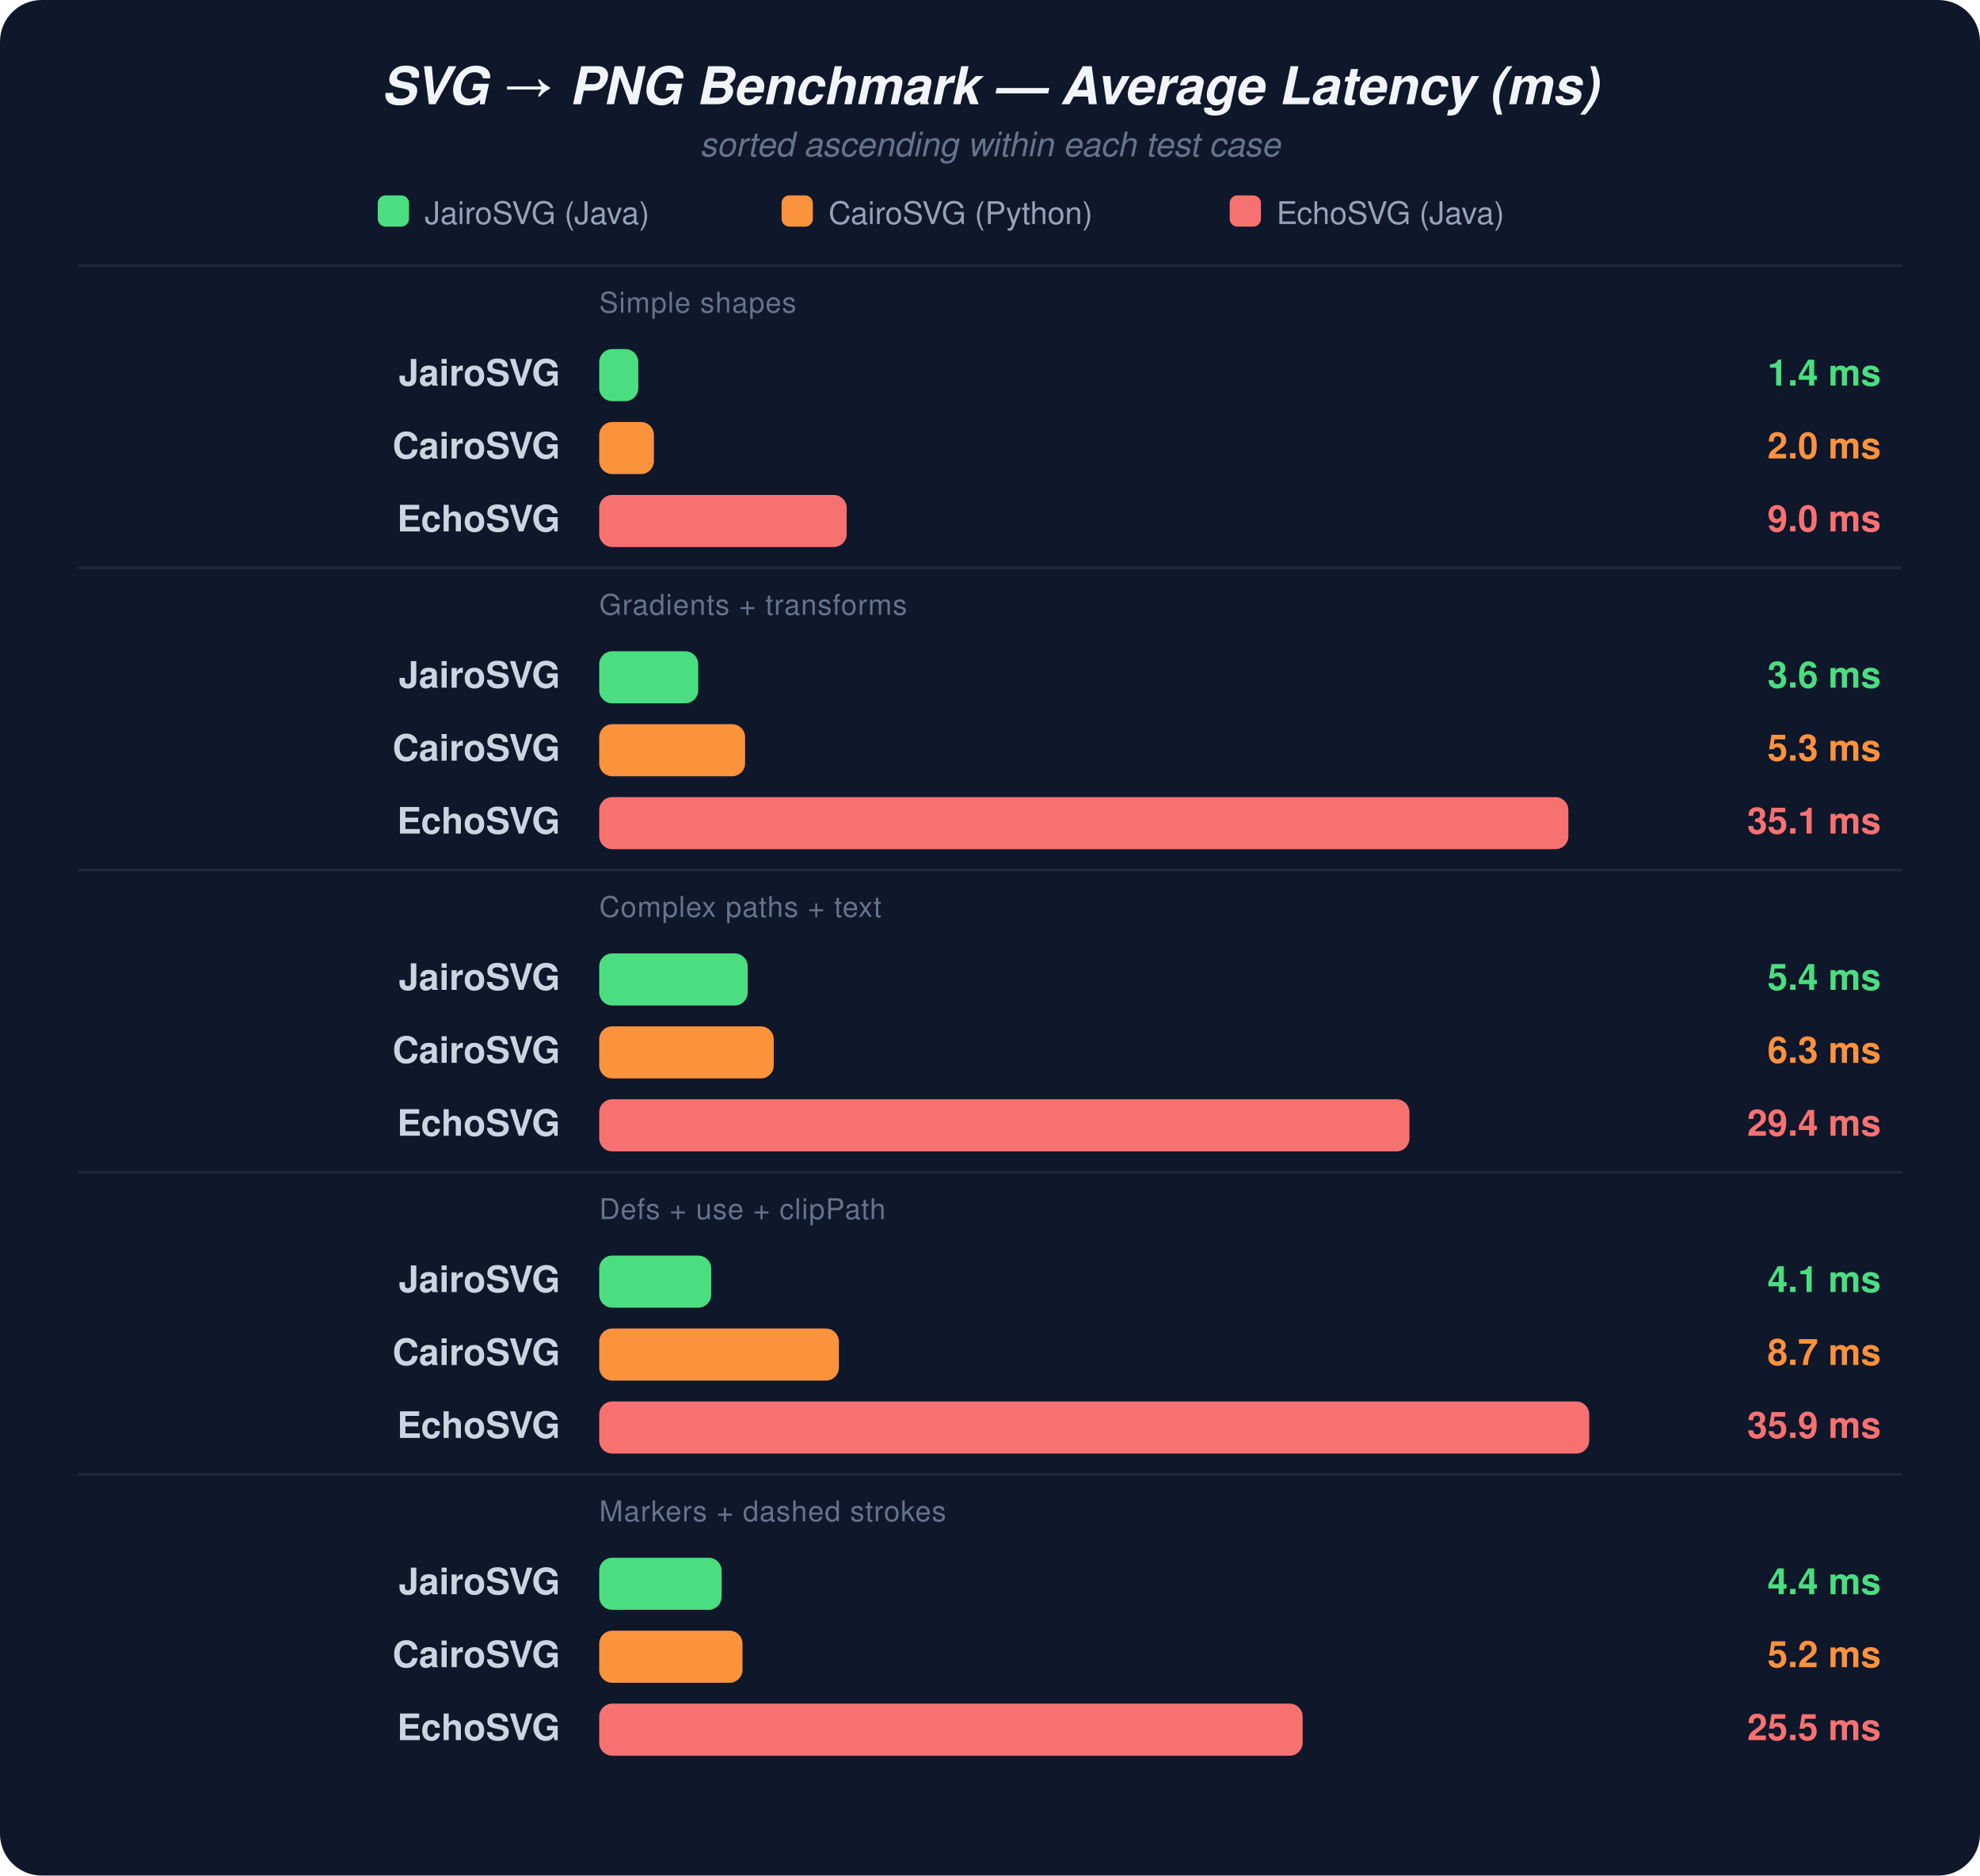
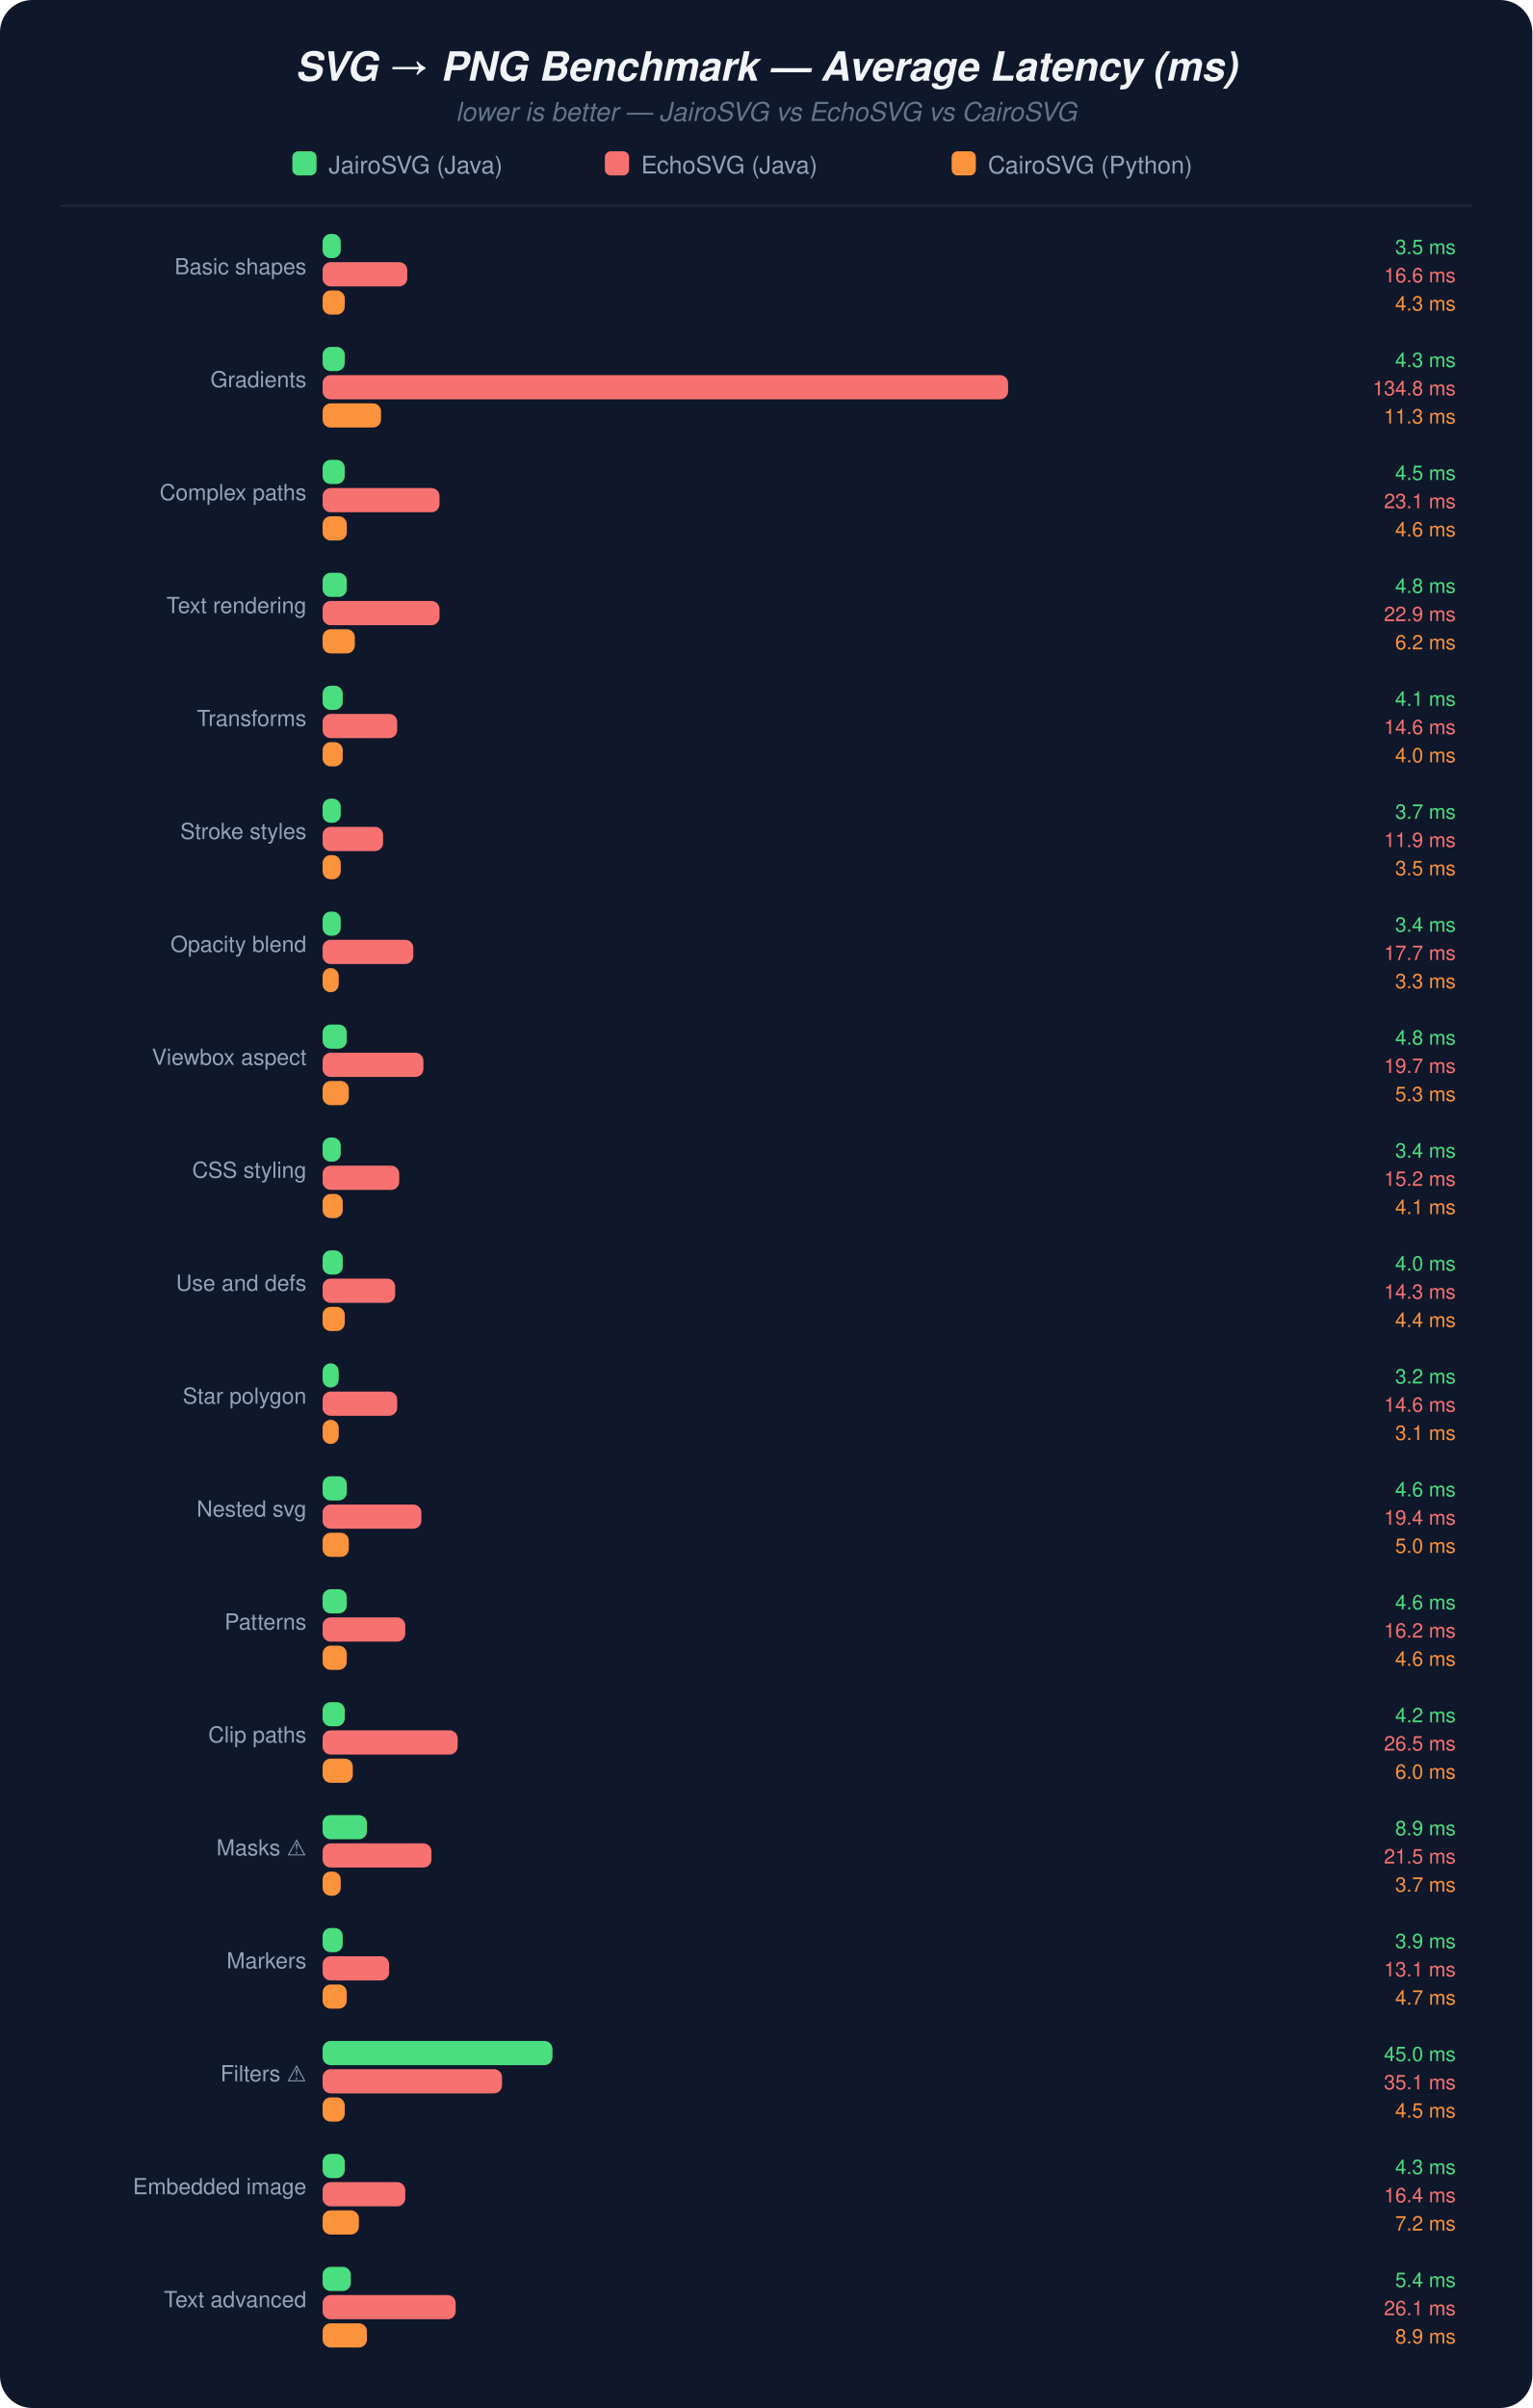
- <svg xmlns="http://www.w3.org/2000/svg" width="760" height="720" viewBox="0 0 760 720">
+ <svg xmlns="http://www.w3.org/2000/svg" width="760" height="1194" viewBox="0 0 760 1194">
  <style>
    text { font-family: -apple-system, BlinkMacSystemFont, "Segoe UI", Helvetica, Arial, sans-serif; }
  </style>
-   <rect width="760" height="720" rx="16" fill="#0f172a" />
+   <rect width="760" height="1194" rx="16" fill="#0f172a" />
  <text x="380" y="40" text-anchor="middle" font-size="20" font-weight="600" font-style="italic" fill="#f1f5f9">SVG → PNG Benchmark — Average Latency (ms)</text>
-   <text x="380" y="60" text-anchor="middle" font-size="13" font-style="italic" fill="#64748b">sorted ascending within each test case</text>
+   <text x="380" y="60" text-anchor="middle" font-size="13" font-style="italic" fill="#64748b">lower is better — JairoSVG vs EchoSVG vs CairoSVG</text>
  <rect x="145" y="75" width="12" height="12" rx="3" fill="#4ade80" />
  <text x="163" y="86" font-size="12" fill="#94a3b8">JairoSVG (Java)</text>
-   <rect x="300" y="75" width="12" height="12" rx="3" fill="#fb923c" />
-   <text x="318" y="86" font-size="12" fill="#94a3b8">CairoSVG (Python)</text>
-   <rect x="472" y="75" width="12" height="12" rx="3" fill="#f87171" />
-   <text x="490" y="86" font-size="12" fill="#94a3b8">EchoSVG (Java)</text>
+   <rect x="300" y="75" width="12" height="12" rx="3" fill="#f87171" />
+   <text x="318" y="86" font-size="12" fill="#94a3b8">EchoSVG (Java)</text>
+   <rect x="472" y="75" width="12" height="12" rx="3" fill="#fb923c" />
+   <text x="490" y="86" font-size="12" fill="#94a3b8">CairoSVG (Python)</text>
  <line x1="30" y1="102" x2="730" y2="102" stroke="#1e293b" stroke-width="1" />
-   <text x="230" y="120" font-size="11" font-weight="500" fill="#64748b" letter-spacing="0.3">Simple shapes</text>
-   <text x="215" y="148" text-anchor="end" font-size="14" font-weight="600" fill="#cbd5e1">JairoSVG</text>
-   <rect x="230" y="134" width="15" height="20" rx="5" fill="#4ade80" />
-   <text x="722" y="148" text-anchor="end" font-size="14" font-weight="600" fill="#4ade80">1.4 ms</text>
-   <text x="215" y="176" text-anchor="end" font-size="14" font-weight="600" fill="#cbd5e1">CairoSVG</text>
-   <rect x="230" y="162" width="21" height="20" rx="5" fill="#fb923c" />
-   <text x="722" y="176" text-anchor="end" font-size="14" font-weight="600" fill="#fb923c">2.0 ms</text>
-   <text x="215" y="204" text-anchor="end" font-size="14" font-weight="600" fill="#cbd5e1">EchoSVG</text>
-   <rect x="230" y="190" width="95" height="20" rx="5" fill="#f87171" />
-   <text x="722" y="204" text-anchor="end" font-size="14" font-weight="600" fill="#f87171">9.0 ms</text>
-   <line x1="30" y1="218" x2="730" y2="218" stroke="#1e293b" stroke-width="1" />
-   <text x="230" y="236" font-size="11" font-weight="500" fill="#64748b" letter-spacing="0.3">Gradients + transforms</text>
-   <text x="215" y="264" text-anchor="end" font-size="14" font-weight="600" fill="#cbd5e1">JairoSVG</text>
-   <rect x="230" y="250" width="38" height="20" rx="5" fill="#4ade80" />
-   <text x="722" y="264" text-anchor="end" font-size="14" font-weight="600" fill="#4ade80">3.6 ms</text>
-   <text x="215" y="292" text-anchor="end" font-size="14" font-weight="600" fill="#cbd5e1">CairoSVG</text>
-   <rect x="230" y="278" width="56" height="20" rx="5" fill="#fb923c" />
-   <text x="722" y="292" text-anchor="end" font-size="14" font-weight="600" fill="#fb923c">5.3 ms</text>
-   <text x="215" y="320" text-anchor="end" font-size="14" font-weight="600" fill="#cbd5e1">EchoSVG</text>
-   <rect x="230" y="306" width="372" height="20" rx="5" fill="#f87171" />
-   <text x="722" y="320" text-anchor="end" font-size="14" font-weight="600" fill="#f87171">35.1 ms</text>
-   <line x1="30" y1="334" x2="730" y2="334" stroke="#1e293b" stroke-width="1" />
-   <text x="230" y="352" font-size="11" font-weight="500" fill="#64748b" letter-spacing="0.3">Complex paths + text</text>
-   <text x="215" y="380" text-anchor="end" font-size="14" font-weight="600" fill="#cbd5e1">JairoSVG</text>
-   <rect x="230" y="366" width="57" height="20" rx="5" fill="#4ade80" />
-   <text x="722" y="380" text-anchor="end" font-size="14" font-weight="600" fill="#4ade80">5.4 ms</text>
-   <text x="215" y="408" text-anchor="end" font-size="14" font-weight="600" fill="#cbd5e1">CairoSVG</text>
-   <rect x="230" y="394" width="67" height="20" rx="5" fill="#fb923c" />
-   <text x="722" y="408" text-anchor="end" font-size="14" font-weight="600" fill="#fb923c">6.3 ms</text>
-   <text x="215" y="436" text-anchor="end" font-size="14" font-weight="600" fill="#cbd5e1">EchoSVG</text>
-   <rect x="230" y="422" width="311" height="20" rx="5" fill="#f87171" />
-   <text x="722" y="436" text-anchor="end" font-size="14" font-weight="600" fill="#f87171">29.4 ms</text>
-   <line x1="30" y1="450" x2="730" y2="450" stroke="#1e293b" stroke-width="1" />
-   <text x="230" y="468" font-size="11" font-weight="500" fill="#64748b" letter-spacing="0.3">Defs + use + clipPath</text>
-   <text x="215" y="496" text-anchor="end" font-size="14" font-weight="600" fill="#cbd5e1">JairoSVG</text>
-   <rect x="230" y="482" width="43" height="20" rx="5" fill="#4ade80" />
-   <text x="722" y="496" text-anchor="end" font-size="14" font-weight="600" fill="#4ade80">4.1 ms</text>
-   <text x="215" y="524" text-anchor="end" font-size="14" font-weight="600" fill="#cbd5e1">CairoSVG</text>
-   <rect x="230" y="510" width="92" height="20" rx="5" fill="#fb923c" />
-   <text x="722" y="524" text-anchor="end" font-size="14" font-weight="600" fill="#fb923c">8.7 ms</text>
-   <text x="215" y="552" text-anchor="end" font-size="14" font-weight="600" fill="#cbd5e1">EchoSVG</text>
-   <rect x="230" y="538" width="380" height="20" rx="5" fill="#f87171" />
-   <text x="722" y="552" text-anchor="end" font-size="14" font-weight="600" fill="#f87171">35.9 ms</text>
-   <line x1="30" y1="566" x2="730" y2="566" stroke="#1e293b" stroke-width="1" />
-   <text x="230" y="584" font-size="11" font-weight="500" fill="#64748b" letter-spacing="0.3">Markers + dashed strokes</text>
-   <text x="215" y="612" text-anchor="end" font-size="14" font-weight="600" fill="#cbd5e1">JairoSVG</text>
-   <rect x="230" y="598" width="47" height="20" rx="5" fill="#4ade80" />
-   <text x="722" y="612" text-anchor="end" font-size="14" font-weight="600" fill="#4ade80">4.4 ms</text>
-   <text x="215" y="640" text-anchor="end" font-size="14" font-weight="600" fill="#cbd5e1">CairoSVG</text>
-   <rect x="230" y="626" width="55" height="20" rx="5" fill="#fb923c" />
-   <text x="722" y="640" text-anchor="end" font-size="14" font-weight="600" fill="#fb923c">5.2 ms</text>
-   <text x="215" y="668" text-anchor="end" font-size="14" font-weight="600" fill="#cbd5e1">EchoSVG</text>
-   <rect x="230" y="654" width="270" height="20" rx="5" fill="#f87171" />
-   <text x="722" y="668" text-anchor="end" font-size="14" font-weight="600" fill="#f87171">25.5 ms</text>
+   <text x="152" y="136" text-anchor="end" font-size="11" font-weight="500" fill="#94a3b8">Basic shapes</text>
+   <rect x="160" y="116" width="9" height="12" rx="4" fill="#4ade80" />
+   <text x="722" y="126" text-anchor="end" font-size="10" fill="#4ade80">3.5 ms</text>
+   <rect x="160" y="130" width="42" height="12" rx="4" fill="#f87171" />
+   <text x="722" y="140" text-anchor="end" font-size="10" fill="#f87171">16.6 ms</text>
+   <rect x="160" y="144" width="11" height="12" rx="4" fill="#fb923c" />
+   <text x="722" y="154" text-anchor="end" font-size="10" fill="#fb923c">4.3 ms</text>
+   <text x="152" y="192" text-anchor="end" font-size="11" font-weight="500" fill="#94a3b8">Gradients</text>
+   <rect x="160" y="172" width="11" height="12" rx="4" fill="#4ade80" />
+   <text x="722" y="182" text-anchor="end" font-size="10" fill="#4ade80">4.3 ms</text>
+   <rect x="160" y="186" width="340" height="12" rx="4" fill="#f87171" />
+   <text x="722" y="196" text-anchor="end" font-size="10" fill="#f87171">134.8 ms</text>
+   <rect x="160" y="200" width="29" height="12" rx="4" fill="#fb923c" />
+   <text x="722" y="210" text-anchor="end" font-size="10" fill="#fb923c">11.3 ms</text>
+   <text x="152" y="248" text-anchor="end" font-size="11" font-weight="500" fill="#94a3b8">Complex paths</text>
+   <rect x="160" y="228" width="11" height="12" rx="4" fill="#4ade80" />
+   <text x="722" y="238" text-anchor="end" font-size="10" fill="#4ade80">4.5 ms</text>
+   <rect x="160" y="242" width="58" height="12" rx="4" fill="#f87171" />
+   <text x="722" y="252" text-anchor="end" font-size="10" fill="#f87171">23.1 ms</text>
+   <rect x="160" y="256" width="12" height="12" rx="4" fill="#fb923c" />
+   <text x="722" y="266" text-anchor="end" font-size="10" fill="#fb923c">4.6 ms</text>
+   <text x="152" y="304" text-anchor="end" font-size="11" font-weight="500" fill="#94a3b8">Text rendering</text>
+   <rect x="160" y="284" width="12" height="12" rx="4" fill="#4ade80" />
+   <text x="722" y="294" text-anchor="end" font-size="10" fill="#4ade80">4.8 ms</text>
+   <rect x="160" y="298" width="58" height="12" rx="4" fill="#f87171" />
+   <text x="722" y="308" text-anchor="end" font-size="10" fill="#f87171">22.9 ms</text>
+   <rect x="160" y="312" width="16" height="12" rx="4" fill="#fb923c" />
+   <text x="722" y="322" text-anchor="end" font-size="10" fill="#fb923c">6.2 ms</text>
+   <text x="152" y="360" text-anchor="end" font-size="11" font-weight="500" fill="#94a3b8">Transforms</text>
+   <rect x="160" y="340" width="10" height="12" rx="4" fill="#4ade80" />
+   <text x="722" y="350" text-anchor="end" font-size="10" fill="#4ade80">4.1 ms</text>
+   <rect x="160" y="354" width="37" height="12" rx="4" fill="#f87171" />
+   <text x="722" y="364" text-anchor="end" font-size="10" fill="#f87171">14.6 ms</text>
+   <rect x="160" y="368" width="10" height="12" rx="4" fill="#fb923c" />
+   <text x="722" y="378" text-anchor="end" font-size="10" fill="#fb923c">4.0 ms</text>
+   <text x="152" y="416" text-anchor="end" font-size="11" font-weight="500" fill="#94a3b8">Stroke styles</text>
+   <rect x="160" y="396" width="9" height="12" rx="4" fill="#4ade80" />
+   <text x="722" y="406" text-anchor="end" font-size="10" fill="#4ade80">3.7 ms</text>
+   <rect x="160" y="410" width="30" height="12" rx="4" fill="#f87171" />
+   <text x="722" y="420" text-anchor="end" font-size="10" fill="#f87171">11.9 ms</text>
+   <rect x="160" y="424" width="9" height="12" rx="4" fill="#fb923c" />
+   <text x="722" y="434" text-anchor="end" font-size="10" fill="#fb923c">3.5 ms</text>
+   <text x="152" y="472" text-anchor="end" font-size="11" font-weight="500" fill="#94a3b8">Opacity blend</text>
+   <rect x="160" y="452" width="9" height="12" rx="4" fill="#4ade80" />
+   <text x="722" y="462" text-anchor="end" font-size="10" fill="#4ade80">3.4 ms</text>
+   <rect x="160" y="466" width="45" height="12" rx="4" fill="#f87171" />
+   <text x="722" y="476" text-anchor="end" font-size="10" fill="#f87171">17.7 ms</text>
+   <rect x="160" y="480" width="8" height="12" rx="4" fill="#fb923c" />
+   <text x="722" y="490" text-anchor="end" font-size="10" fill="#fb923c">3.3 ms</text>
+   <text x="152" y="528" text-anchor="end" font-size="11" font-weight="500" fill="#94a3b8">Viewbox aspect</text>
+   <rect x="160" y="508" width="12" height="12" rx="4" fill="#4ade80" />
+   <text x="722" y="518" text-anchor="end" font-size="10" fill="#4ade80">4.8 ms</text>
+   <rect x="160" y="522" width="50" height="12" rx="4" fill="#f87171" />
+   <text x="722" y="532" text-anchor="end" font-size="10" fill="#f87171">19.7 ms</text>
+   <rect x="160" y="536" width="13" height="12" rx="4" fill="#fb923c" />
+   <text x="722" y="546" text-anchor="end" font-size="10" fill="#fb923c">5.3 ms</text>
+   <text x="152" y="584" text-anchor="end" font-size="11" font-weight="500" fill="#94a3b8">CSS styling</text>
+   <rect x="160" y="564" width="9" height="12" rx="4" fill="#4ade80" />
+   <text x="722" y="574" text-anchor="end" font-size="10" fill="#4ade80">3.4 ms</text>
+   <rect x="160" y="578" width="38" height="12" rx="4" fill="#f87171" />
+   <text x="722" y="588" text-anchor="end" font-size="10" fill="#f87171">15.2 ms</text>
+   <rect x="160" y="592" width="10" height="12" rx="4" fill="#fb923c" />
+   <text x="722" y="602" text-anchor="end" font-size="10" fill="#fb923c">4.1 ms</text>
+   <text x="152" y="640" text-anchor="end" font-size="11" font-weight="500" fill="#94a3b8">Use and defs</text>
+   <rect x="160" y="620" width="10" height="12" rx="4" fill="#4ade80" />
+   <text x="722" y="630" text-anchor="end" font-size="10" fill="#4ade80">4.0 ms</text>
+   <rect x="160" y="634" width="36" height="12" rx="4" fill="#f87171" />
+   <text x="722" y="644" text-anchor="end" font-size="10" fill="#f87171">14.3 ms</text>
+   <rect x="160" y="648" width="11" height="12" rx="4" fill="#fb923c" />
+   <text x="722" y="658" text-anchor="end" font-size="10" fill="#fb923c">4.4 ms</text>
+   <text x="152" y="696" text-anchor="end" font-size="11" font-weight="500" fill="#94a3b8">Star polygon</text>
+   <rect x="160" y="676" width="8" height="12" rx="4" fill="#4ade80" />
+   <text x="722" y="686" text-anchor="end" font-size="10" fill="#4ade80">3.2 ms</text>
+   <rect x="160" y="690" width="37" height="12" rx="4" fill="#f87171" />
+   <text x="722" y="700" text-anchor="end" font-size="10" fill="#f87171">14.6 ms</text>
+   <rect x="160" y="704" width="8" height="12" rx="4" fill="#fb923c" />
+   <text x="722" y="714" text-anchor="end" font-size="10" fill="#fb923c">3.1 ms</text>
+   <text x="152" y="752" text-anchor="end" font-size="11" font-weight="500" fill="#94a3b8">Nested svg</text>
+   <rect x="160" y="732" width="12" height="12" rx="4" fill="#4ade80" />
+   <text x="722" y="742" text-anchor="end" font-size="10" fill="#4ade80">4.6 ms</text>
+   <rect x="160" y="746" width="49" height="12" rx="4" fill="#f87171" />
+   <text x="722" y="756" text-anchor="end" font-size="10" fill="#f87171">19.4 ms</text>
+   <rect x="160" y="760" width="13" height="12" rx="4" fill="#fb923c" />
+   <text x="722" y="770" text-anchor="end" font-size="10" fill="#fb923c">5.0 ms</text>
+   <text x="152" y="808" text-anchor="end" font-size="11" font-weight="500" fill="#94a3b8">Patterns</text>
+   <rect x="160" y="788" width="12" height="12" rx="4" fill="#4ade80" />
+   <text x="722" y="798" text-anchor="end" font-size="10" fill="#4ade80">4.6 ms</text>
+   <rect x="160" y="802" width="41" height="12" rx="4" fill="#f87171" />
+   <text x="722" y="812" text-anchor="end" font-size="10" fill="#f87171">16.2 ms</text>
+   <rect x="160" y="816" width="12" height="12" rx="4" fill="#fb923c" />
+   <text x="722" y="826" text-anchor="end" font-size="10" fill="#fb923c">4.6 ms</text>
+   <text x="152" y="864" text-anchor="end" font-size="11" font-weight="500" fill="#94a3b8">Clip paths</text>
+   <rect x="160" y="844" width="11" height="12" rx="4" fill="#4ade80" />
+   <text x="722" y="854" text-anchor="end" font-size="10" fill="#4ade80">4.2 ms</text>
+   <rect x="160" y="858" width="67" height="12" rx="4" fill="#f87171" />
+   <text x="722" y="868" text-anchor="end" font-size="10" fill="#f87171">26.5 ms</text>
+   <rect x="160" y="872" width="15" height="12" rx="4" fill="#fb923c" />
+   <text x="722" y="882" text-anchor="end" font-size="10" fill="#fb923c">6.0 ms</text>
+   <text x="152" y="920" text-anchor="end" font-size="11" font-weight="500" fill="#94a3b8">Masks ⚠️</text>
+   <rect x="160" y="900" width="22" height="12" rx="4" fill="#4ade80" />
+   <text x="722" y="910" text-anchor="end" font-size="10" fill="#4ade80">8.9 ms</text>
+   <rect x="160" y="914" width="54" height="12" rx="4" fill="#f87171" />
+   <text x="722" y="924" text-anchor="end" font-size="10" fill="#f87171">21.5 ms</text>
+   <rect x="160" y="928" width="9" height="12" rx="4" fill="#fb923c" />
+   <text x="722" y="938" text-anchor="end" font-size="10" fill="#fb923c">3.7 ms</text>
+   <text x="152" y="976" text-anchor="end" font-size="11" font-weight="500" fill="#94a3b8">Markers</text>
+   <rect x="160" y="956" width="10" height="12" rx="4" fill="#4ade80" />
+   <text x="722" y="966" text-anchor="end" font-size="10" fill="#4ade80">3.9 ms</text>
+   <rect x="160" y="970" width="33" height="12" rx="4" fill="#f87171" />
+   <text x="722" y="980" text-anchor="end" font-size="10" fill="#f87171">13.1 ms</text>
+   <rect x="160" y="984" width="12" height="12" rx="4" fill="#fb923c" />
+   <text x="722" y="994" text-anchor="end" font-size="10" fill="#fb923c">4.7 ms</text>
+   <text x="152" y="1032" text-anchor="end" font-size="11" font-weight="500" fill="#94a3b8">Filters ⚠️</text>
+   <rect x="160" y="1012" width="114" height="12" rx="4" fill="#4ade80" />
+   <text x="722" y="1022" text-anchor="end" font-size="10" fill="#4ade80">45.0 ms</text>
+   <rect x="160" y="1026" width="89" height="12" rx="4" fill="#f87171" />
+   <text x="722" y="1036" text-anchor="end" font-size="10" fill="#f87171">35.1 ms</text>
+   <rect x="160" y="1040" width="11" height="12" rx="4" fill="#fb923c" />
+   <text x="722" y="1050" text-anchor="end" font-size="10" fill="#fb923c">4.5 ms</text>
+   <text x="152" y="1088" text-anchor="end" font-size="11" font-weight="500" fill="#94a3b8">Embedded image</text>
+   <rect x="160" y="1068" width="11" height="12" rx="4" fill="#4ade80" />
+   <text x="722" y="1078" text-anchor="end" font-size="10" fill="#4ade80">4.3 ms</text>
+   <rect x="160" y="1082" width="41" height="12" rx="4" fill="#f87171" />
+   <text x="722" y="1092" text-anchor="end" font-size="10" fill="#f87171">16.4 ms</text>
+   <rect x="160" y="1096" width="18" height="12" rx="4" fill="#fb923c" />
+   <text x="722" y="1106" text-anchor="end" font-size="10" fill="#fb923c">7.2 ms</text>
+   <text x="152" y="1144" text-anchor="end" font-size="11" font-weight="500" fill="#94a3b8">Text advanced</text>
+   <rect x="160" y="1124" width="14" height="12" rx="4" fill="#4ade80" />
+   <text x="722" y="1134" text-anchor="end" font-size="10" fill="#4ade80">5.4 ms</text>
+   <rect x="160" y="1138" width="66" height="12" rx="4" fill="#f87171" />
+   <text x="722" y="1148" text-anchor="end" font-size="10" fill="#f87171">26.1 ms</text>
+   <rect x="160" y="1152" width="22" height="12" rx="4" fill="#fb923c" />
+   <text x="722" y="1162" text-anchor="end" font-size="10" fill="#fb923c">8.9 ms</text>
</svg>
